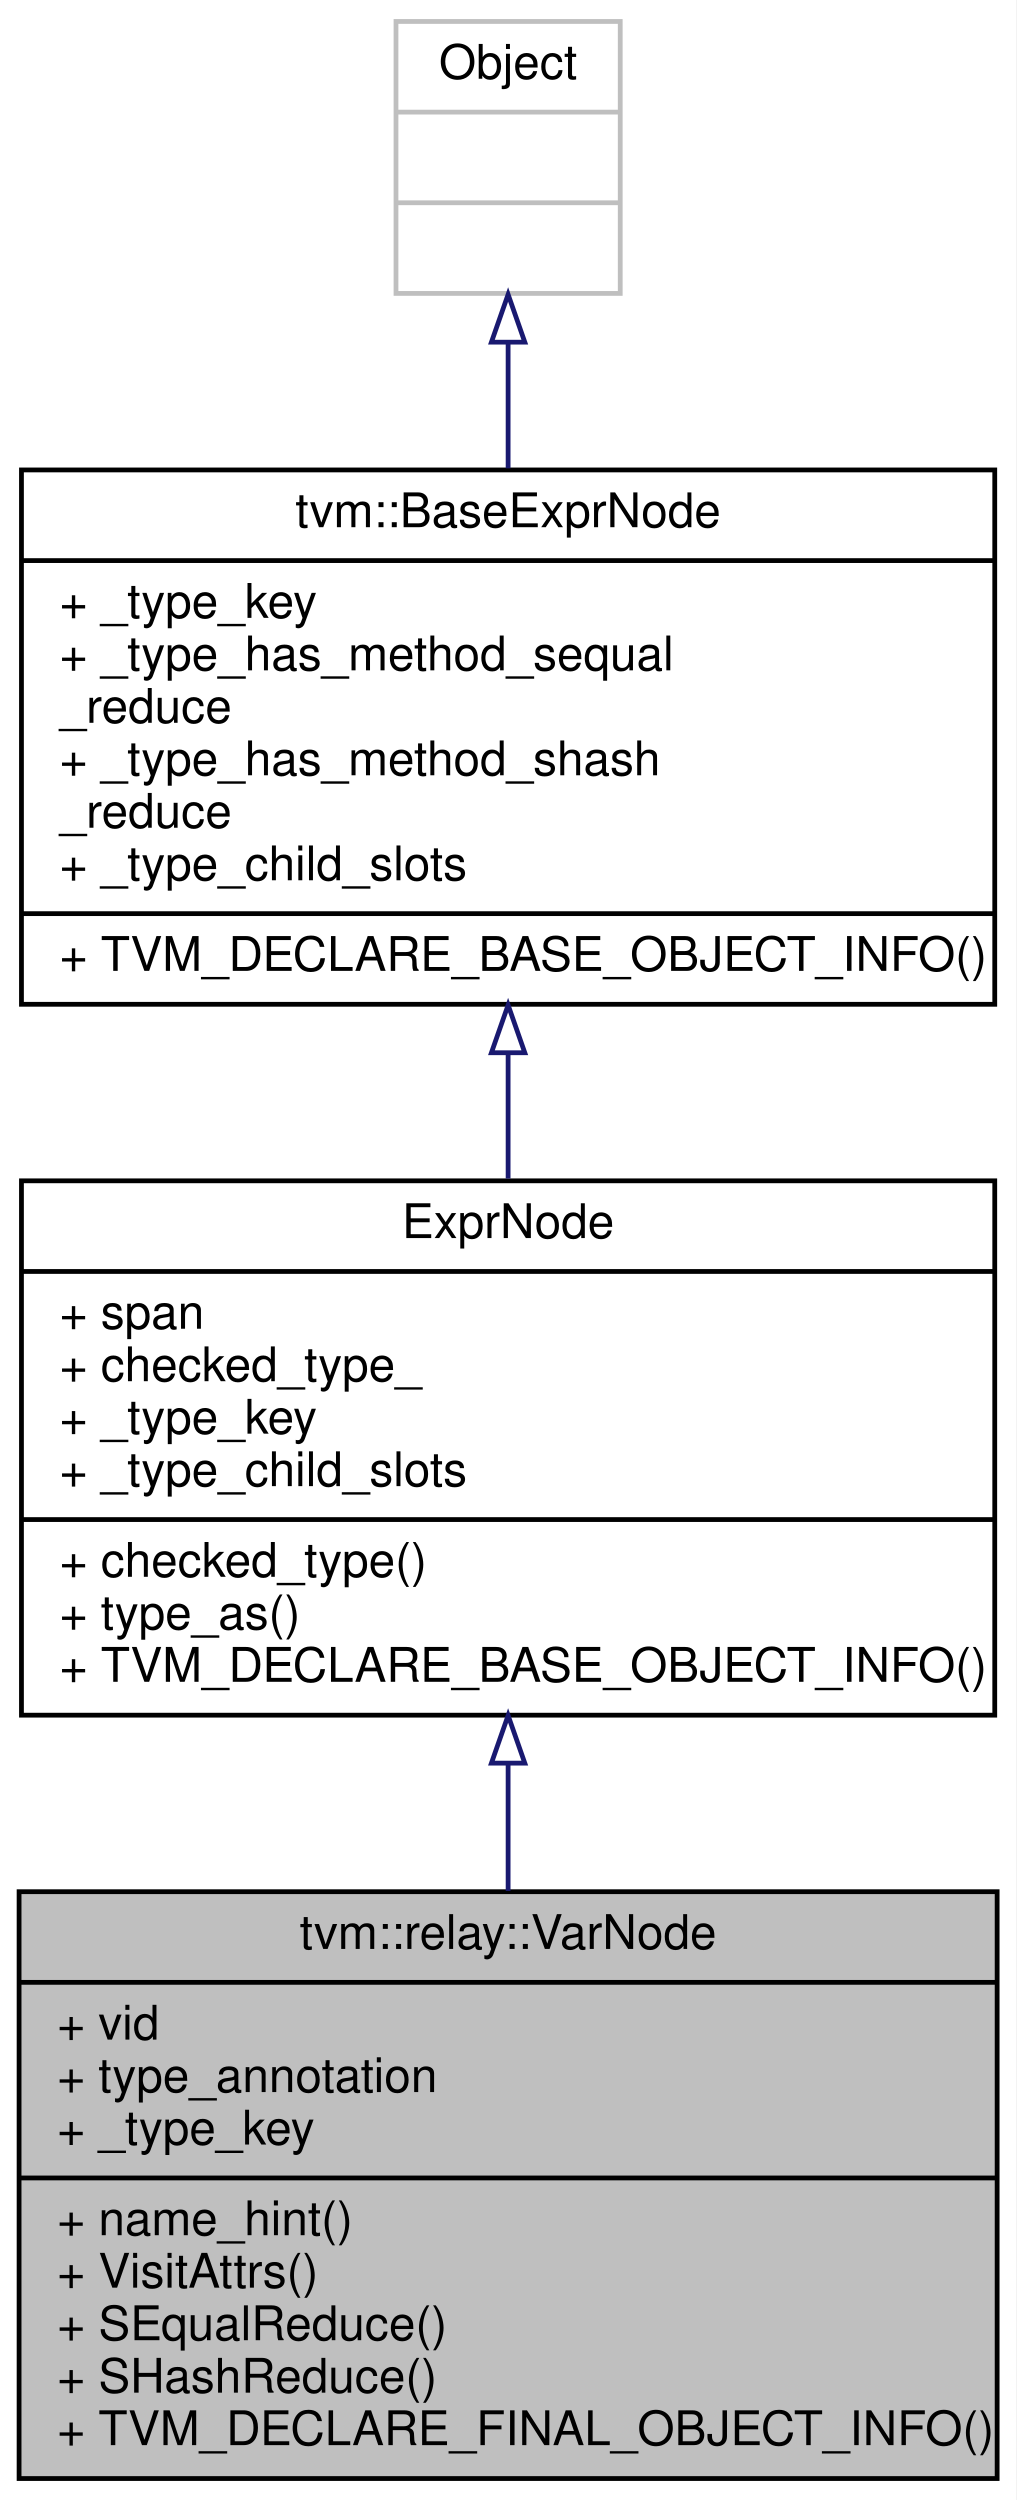
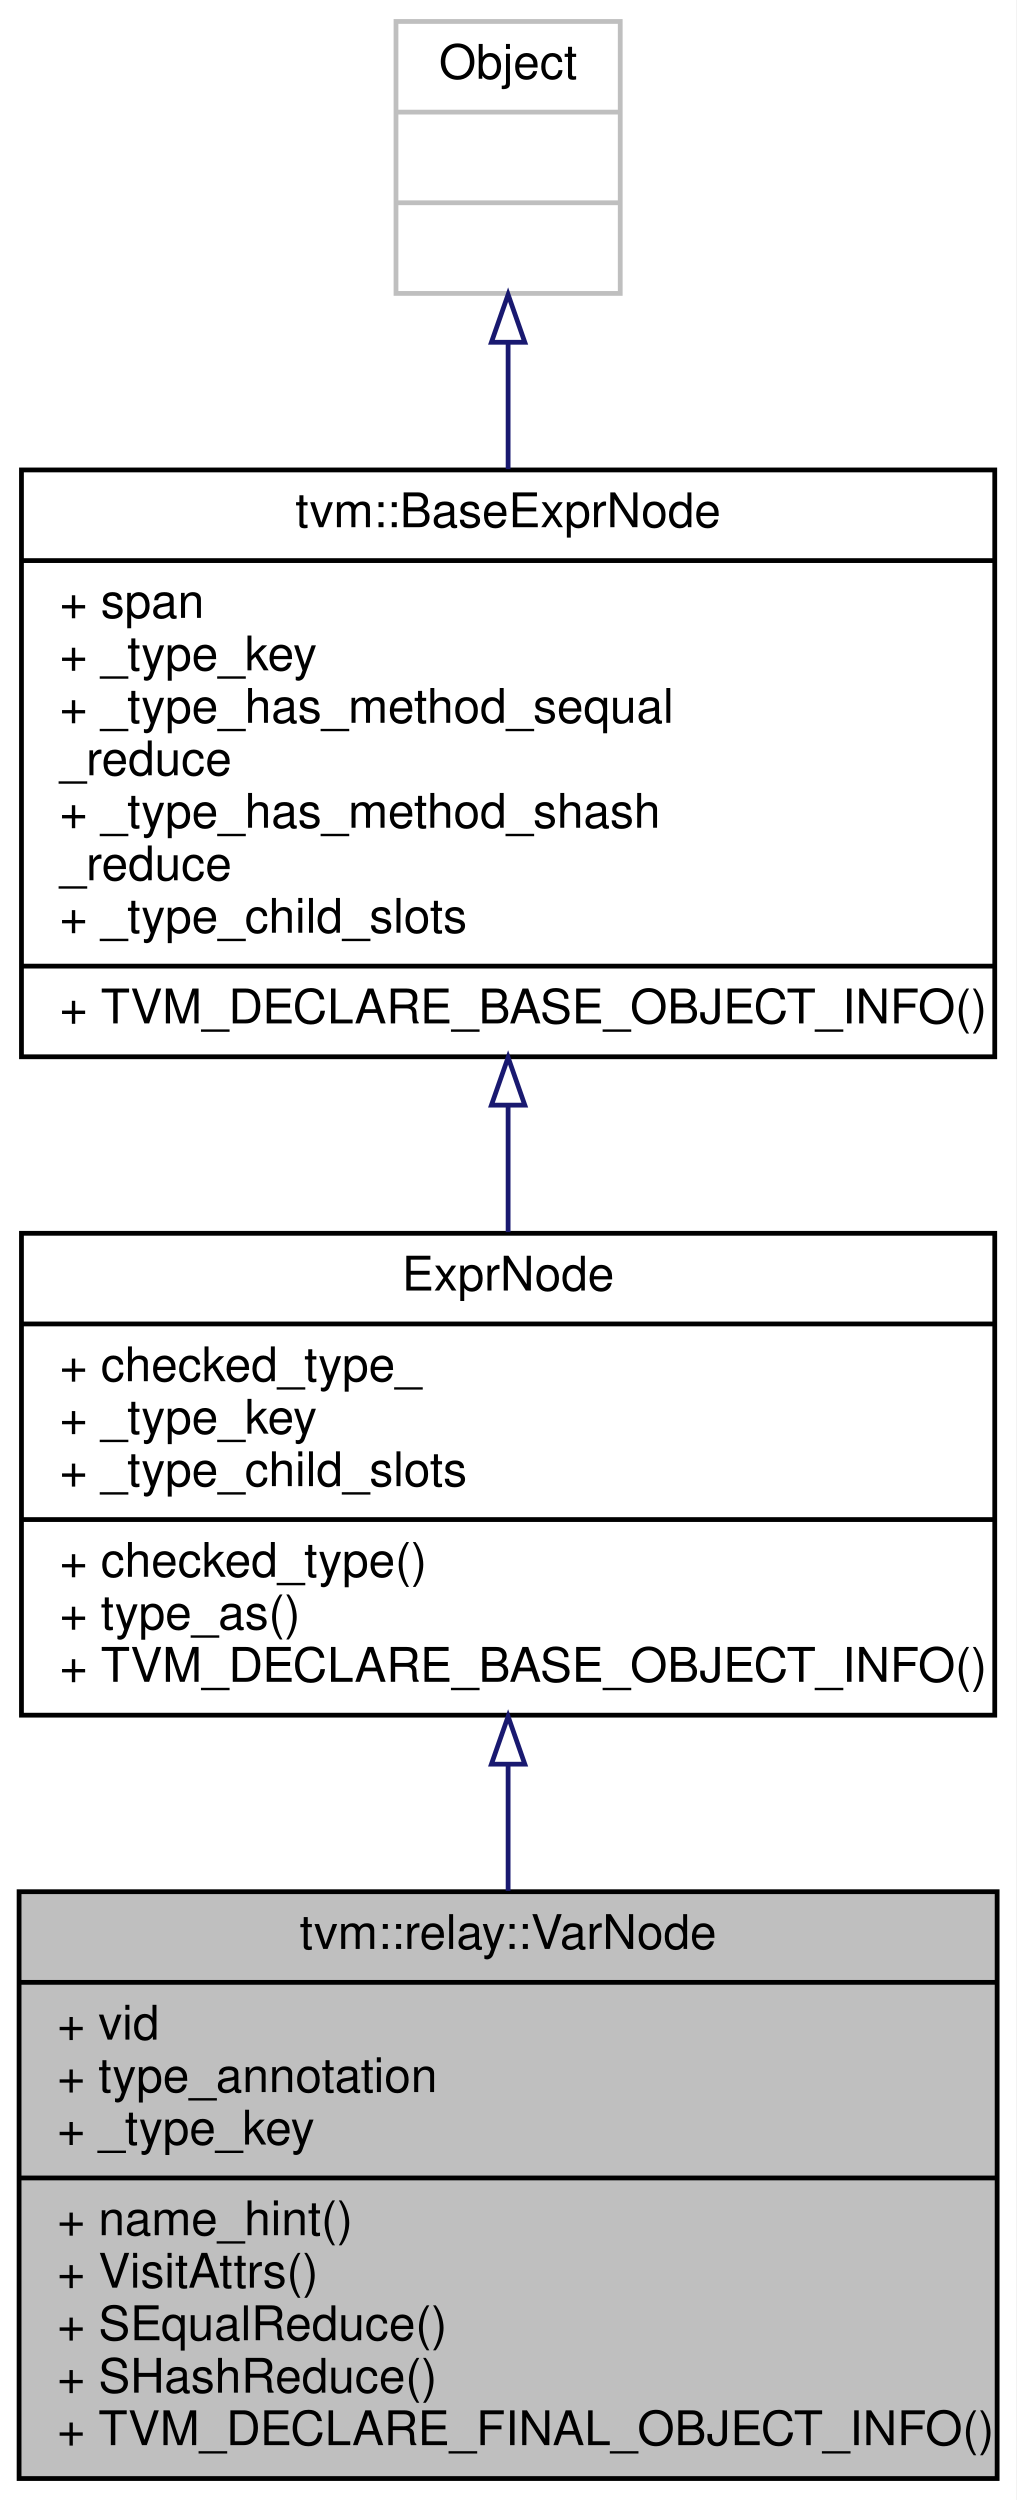
<svg xmlns="http://www.w3.org/2000/svg" xmlns:xlink="http://www.w3.org/1999/xlink" width="213pt" height="524pt" viewBox="0.00 0.00 213.00 524.00">
  <g id="graph0" class="graph" transform="scale(1 1) rotate(0) translate(4 520)">
    <polygon fill="white" stroke="none" points="-4,4 -4,-520 209,-520 209,4 -4,4" />
    <g id="node1" class="node">
      <polygon fill="#bfbfbf" stroke="black" points="-1.42109e-14,-0.5 -1.42109e-14,-123.5 205,-123.5 205,-0.5 -1.42109e-14,-0.5" />
      <text text-anchor="middle" x="102.5" y="-111.5" font-family="Helvetica,sans-Serif" font-size="10.00">tvm::relay::VarNode</text>
      <polyline fill="none" stroke="black" points="-1.42109e-14,-104.5 205,-104.5 " />
      <text text-anchor="start" x="8" y="-92.5" font-family="Helvetica,sans-Serif" font-size="10.00">+ vid</text>
      <text text-anchor="start" x="8" y="-81.5" font-family="Helvetica,sans-Serif" font-size="10.00">+ type_annotation</text>
      <text text-anchor="start" x="8" y="-70.5" font-family="Helvetica,sans-Serif" font-size="10.00">+ _type_key</text>
      <polyline fill="none" stroke="black" points="-1.42109e-14,-63.5 205,-63.5 " />
      <text text-anchor="start" x="8" y="-51.5" font-family="Helvetica,sans-Serif" font-size="10.00">+ name_hint()</text>
      <text text-anchor="start" x="8" y="-40.5" font-family="Helvetica,sans-Serif" font-size="10.00">+ VisitAttrs()</text>
      <text text-anchor="start" x="8" y="-29.5" font-family="Helvetica,sans-Serif" font-size="10.00">+ SEqualReduce()</text>
      <text text-anchor="start" x="8" y="-18.5" font-family="Helvetica,sans-Serif" font-size="10.00">+ SHashReduce()</text>
      <text text-anchor="start" x="8" y="-7.5" font-family="Helvetica,sans-Serif" font-size="10.00">+ TVM_DECLARE_FINAL_OBJECT_INFO()</text>
    </g>
    <g id="node2" class="node">
      <g id="a_node2">
        <a xlink:href="classtvm_1_1RelayExprNode.html" target="_top" xlink:title="Base node of all non-primitive expressions. ">
-           <polygon fill="white" stroke="black" points="0.5,-160.5 0.5,-272.5 204.5,-272.5 204.5,-160.5 0.5,-160.5" />
-           <text text-anchor="middle" x="102.5" y="-260.5" font-family="Helvetica,sans-Serif" font-size="10.00">ExprNode</text>
-           <polyline fill="none" stroke="black" points="0.5,-253.5 204.5,-253.5 " />
-           <text text-anchor="start" x="8.5" y="-241.5" font-family="Helvetica,sans-Serif" font-size="10.00">+ span</text>
+           <polygon fill="white" stroke="black" points="0.5,-160.5 0.5,-261.5 204.5,-261.5 204.5,-160.5 0.5,-160.5" />
+           <text text-anchor="middle" x="102.5" y="-249.5" font-family="Helvetica,sans-Serif" font-size="10.00">ExprNode</text>
+           <polyline fill="none" stroke="black" points="0.5,-242.5 204.5,-242.5 " />
          <text text-anchor="start" x="8.5" y="-230.5" font-family="Helvetica,sans-Serif" font-size="10.00">+ checked_type_</text>
          <text text-anchor="start" x="8.5" y="-219.5" font-family="Helvetica,sans-Serif" font-size="10.00">+ _type_key</text>
          <text text-anchor="start" x="8.5" y="-208.5" font-family="Helvetica,sans-Serif" font-size="10.00">+ _type_child_slots</text>
          <polyline fill="none" stroke="black" points="0.5,-201.5 204.5,-201.5 " />
          <text text-anchor="start" x="8.5" y="-189.5" font-family="Helvetica,sans-Serif" font-size="10.00">+ checked_type()</text>
          <text text-anchor="start" x="8.5" y="-178.5" font-family="Helvetica,sans-Serif" font-size="10.00">+ type_as()</text>
          <text text-anchor="start" x="8.5" y="-167.5" font-family="Helvetica,sans-Serif" font-size="10.00">+ TVM_DECLARE_BASE_OBJECT_INFO()</text>
        </a>
      </g>
    </g>
    <g id="edge1" class="edge">
-       <path fill="none" stroke="midnightblue" d="M102.5,-150.216C102.5,-141.401 102.5,-132.386 102.5,-123.655" />
-       <polygon fill="none" stroke="midnightblue" points="99,-150.444 102.5,-160.444 106,-150.444 99,-150.444" />
+       <path fill="none" stroke="midnightblue" d="M102.5,-150.139C102.5,-141.411 102.5,-132.417 102.5,-123.672" />
+       <polygon fill="none" stroke="midnightblue" points="99,-150.232 102.5,-160.233 106,-150.233 99,-150.232" />
    </g>
    <g id="node3" class="node">
      <g id="a_node3">
        <a xlink:href="classtvm_1_1BaseExprNode.html" target="_top" xlink:title="Base type of all the expressions. ">
-           <polygon fill="white" stroke="black" points="0.5,-309.5 0.5,-421.5 204.5,-421.5 204.5,-309.5 0.5,-309.5" />
+           <polygon fill="white" stroke="black" points="0.5,-298.5 0.5,-421.5 204.5,-421.5 204.5,-298.5 0.5,-298.5" />
          <text text-anchor="middle" x="102.5" y="-409.5" font-family="Helvetica,sans-Serif" font-size="10.00">tvm::BaseExprNode</text>
          <polyline fill="none" stroke="black" points="0.5,-402.5 204.5,-402.5 " />
-           <text text-anchor="start" x="8.5" y="-390.5" font-family="Helvetica,sans-Serif" font-size="10.00">+ _type_key</text>
-           <text text-anchor="start" x="8.5" y="-379.5" font-family="Helvetica,sans-Serif" font-size="10.00">+ _type_has_method_sequal</text>
-           <text text-anchor="start" x="8.5" y="-368.5" font-family="Helvetica,sans-Serif" font-size="10.00">_reduce</text>
-           <text text-anchor="start" x="8.5" y="-357.5" font-family="Helvetica,sans-Serif" font-size="10.00">+ _type_has_method_shash</text>
-           <text text-anchor="start" x="8.5" y="-346.5" font-family="Helvetica,sans-Serif" font-size="10.00">_reduce</text>
-           <text text-anchor="start" x="8.5" y="-335.5" font-family="Helvetica,sans-Serif" font-size="10.00">+ _type_child_slots</text>
-           <polyline fill="none" stroke="black" points="0.5,-328.5 204.5,-328.5 " />
-           <text text-anchor="start" x="8.5" y="-316.5" font-family="Helvetica,sans-Serif" font-size="10.00">+ TVM_DECLARE_BASE_OBJECT_INFO()</text>
+           <text text-anchor="start" x="8.5" y="-390.5" font-family="Helvetica,sans-Serif" font-size="10.00">+ span</text>
+           <text text-anchor="start" x="8.5" y="-379.5" font-family="Helvetica,sans-Serif" font-size="10.00">+ _type_key</text>
+           <text text-anchor="start" x="8.5" y="-368.5" font-family="Helvetica,sans-Serif" font-size="10.00">+ _type_has_method_sequal</text>
+           <text text-anchor="start" x="8.5" y="-357.5" font-family="Helvetica,sans-Serif" font-size="10.00">_reduce</text>
+           <text text-anchor="start" x="8.5" y="-346.5" font-family="Helvetica,sans-Serif" font-size="10.00">+ _type_has_method_shash</text>
+           <text text-anchor="start" x="8.5" y="-335.5" font-family="Helvetica,sans-Serif" font-size="10.00">_reduce</text>
+           <text text-anchor="start" x="8.5" y="-324.5" font-family="Helvetica,sans-Serif" font-size="10.00">+ _type_child_slots</text>
+           <polyline fill="none" stroke="black" points="0.5,-317.5 204.5,-317.5 " />
+           <text text-anchor="start" x="8.5" y="-305.5" font-family="Helvetica,sans-Serif" font-size="10.00">+ TVM_DECLARE_BASE_OBJECT_INFO()</text>
        </a>
      </g>
    </g>
    <g id="edge2" class="edge">
-       <path fill="none" stroke="midnightblue" d="M102.5,-299.176C102.5,-290.427 102.5,-281.522 102.5,-272.965" />
-       <polygon fill="none" stroke="midnightblue" points="99,-299.344 102.5,-309.344 106,-299.344 99,-299.344" />
+       <path fill="none" stroke="midnightblue" d="M102.5,-288.289C102.5,-279.323 102.5,-270.301 102.5,-261.758" />
+       <polygon fill="none" stroke="midnightblue" points="99,-288.361 102.5,-298.361 106,-288.361 99,-288.361" />
    </g>
    <g id="node4" class="node">
      <polygon fill="white" stroke="#bfbfbf" points="79,-458.5 79,-515.5 126,-515.5 126,-458.5 79,-458.5" />
      <text text-anchor="middle" x="102.5" y="-503.5" font-family="Helvetica,sans-Serif" font-size="10.00">Object</text>
      <polyline fill="none" stroke="#bfbfbf" points="79,-496.5 126,-496.5 " />
      <text text-anchor="middle" x="102.5" y="-484.5" font-family="Helvetica,sans-Serif" font-size="10.00"> </text>
      <polyline fill="none" stroke="#bfbfbf" points="79,-477.5 126,-477.5 " />
      <text text-anchor="middle" x="102.5" y="-465.5" font-family="Helvetica,sans-Serif" font-size="10.00"> </text>
    </g>
    <g id="edge3" class="edge">
-       <path fill="none" stroke="midnightblue" d="M102.5,-448.108C102.5,-439.748 102.5,-430.725 102.5,-421.834" />
-       <polygon fill="none" stroke="midnightblue" points="99,-448.284 102.5,-458.284 106,-448.284 99,-448.284" />
+       <path fill="none" stroke="midnightblue" d="M102.5,-448.099C102.5,-439.739 102.5,-430.68 102.5,-421.672" />
+       <polygon fill="none" stroke="midnightblue" points="99,-448.258 102.5,-458.258 106,-448.258 99,-448.258" />
    </g>
  </g>
</svg>
